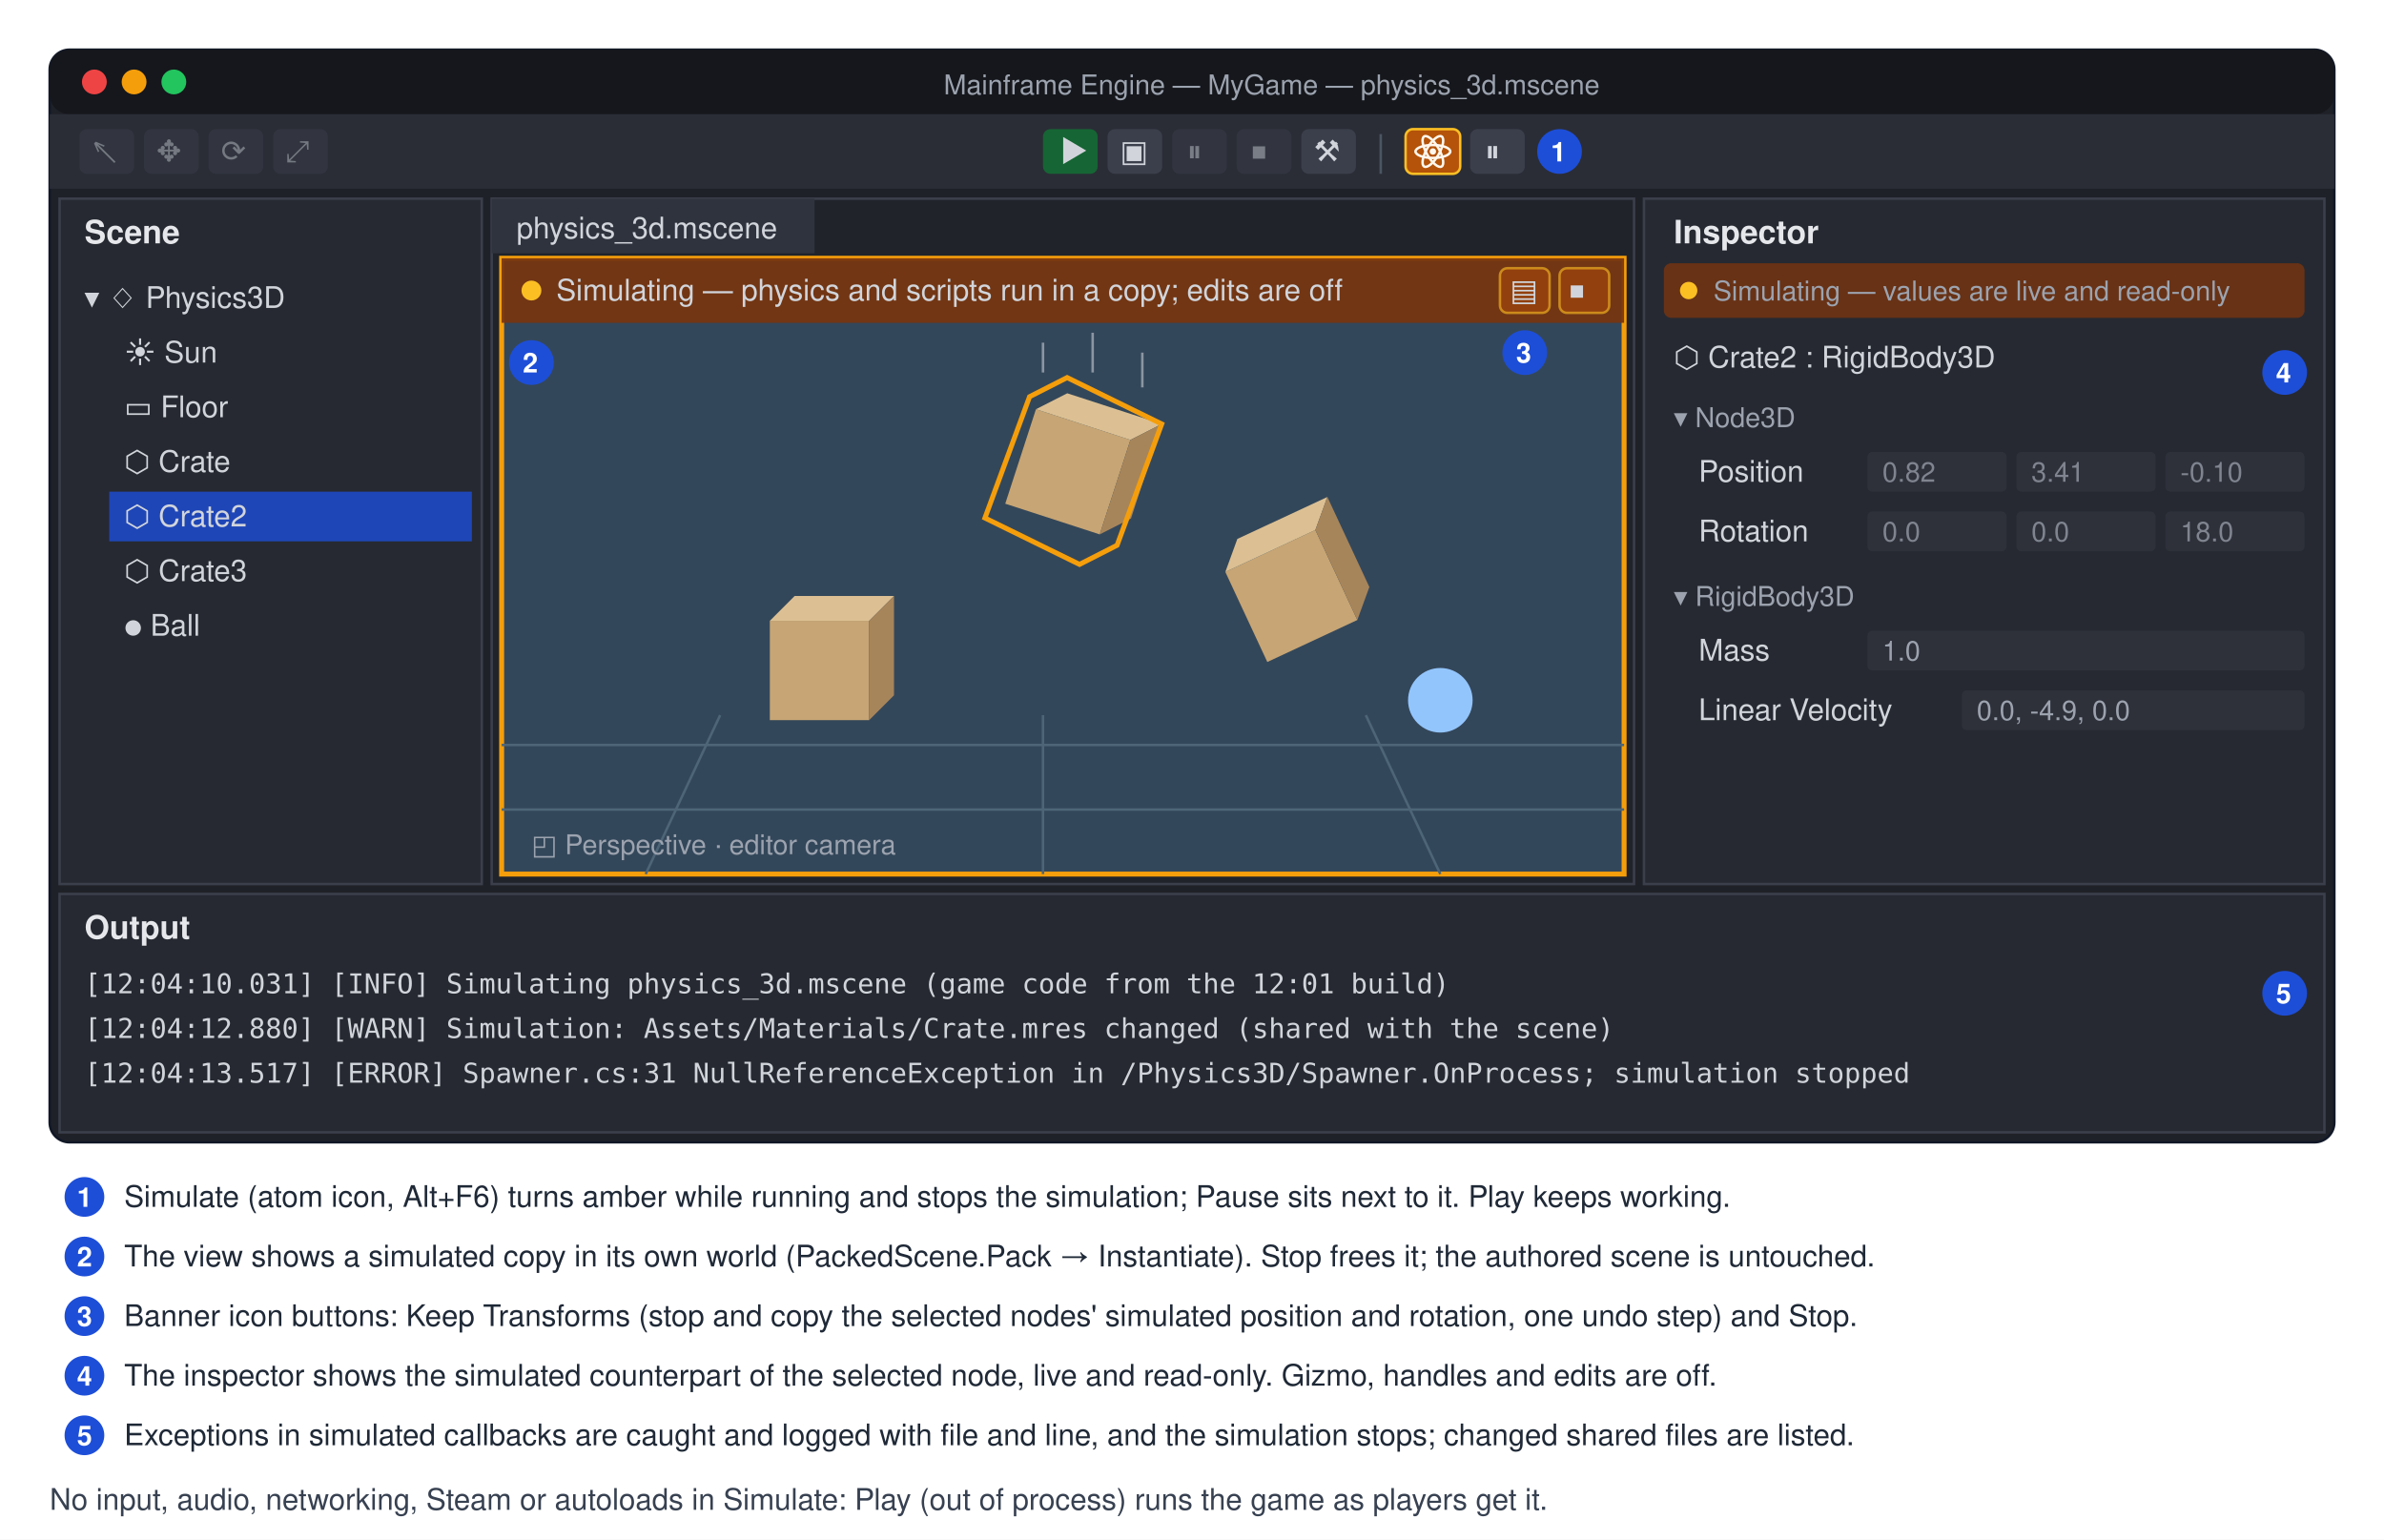
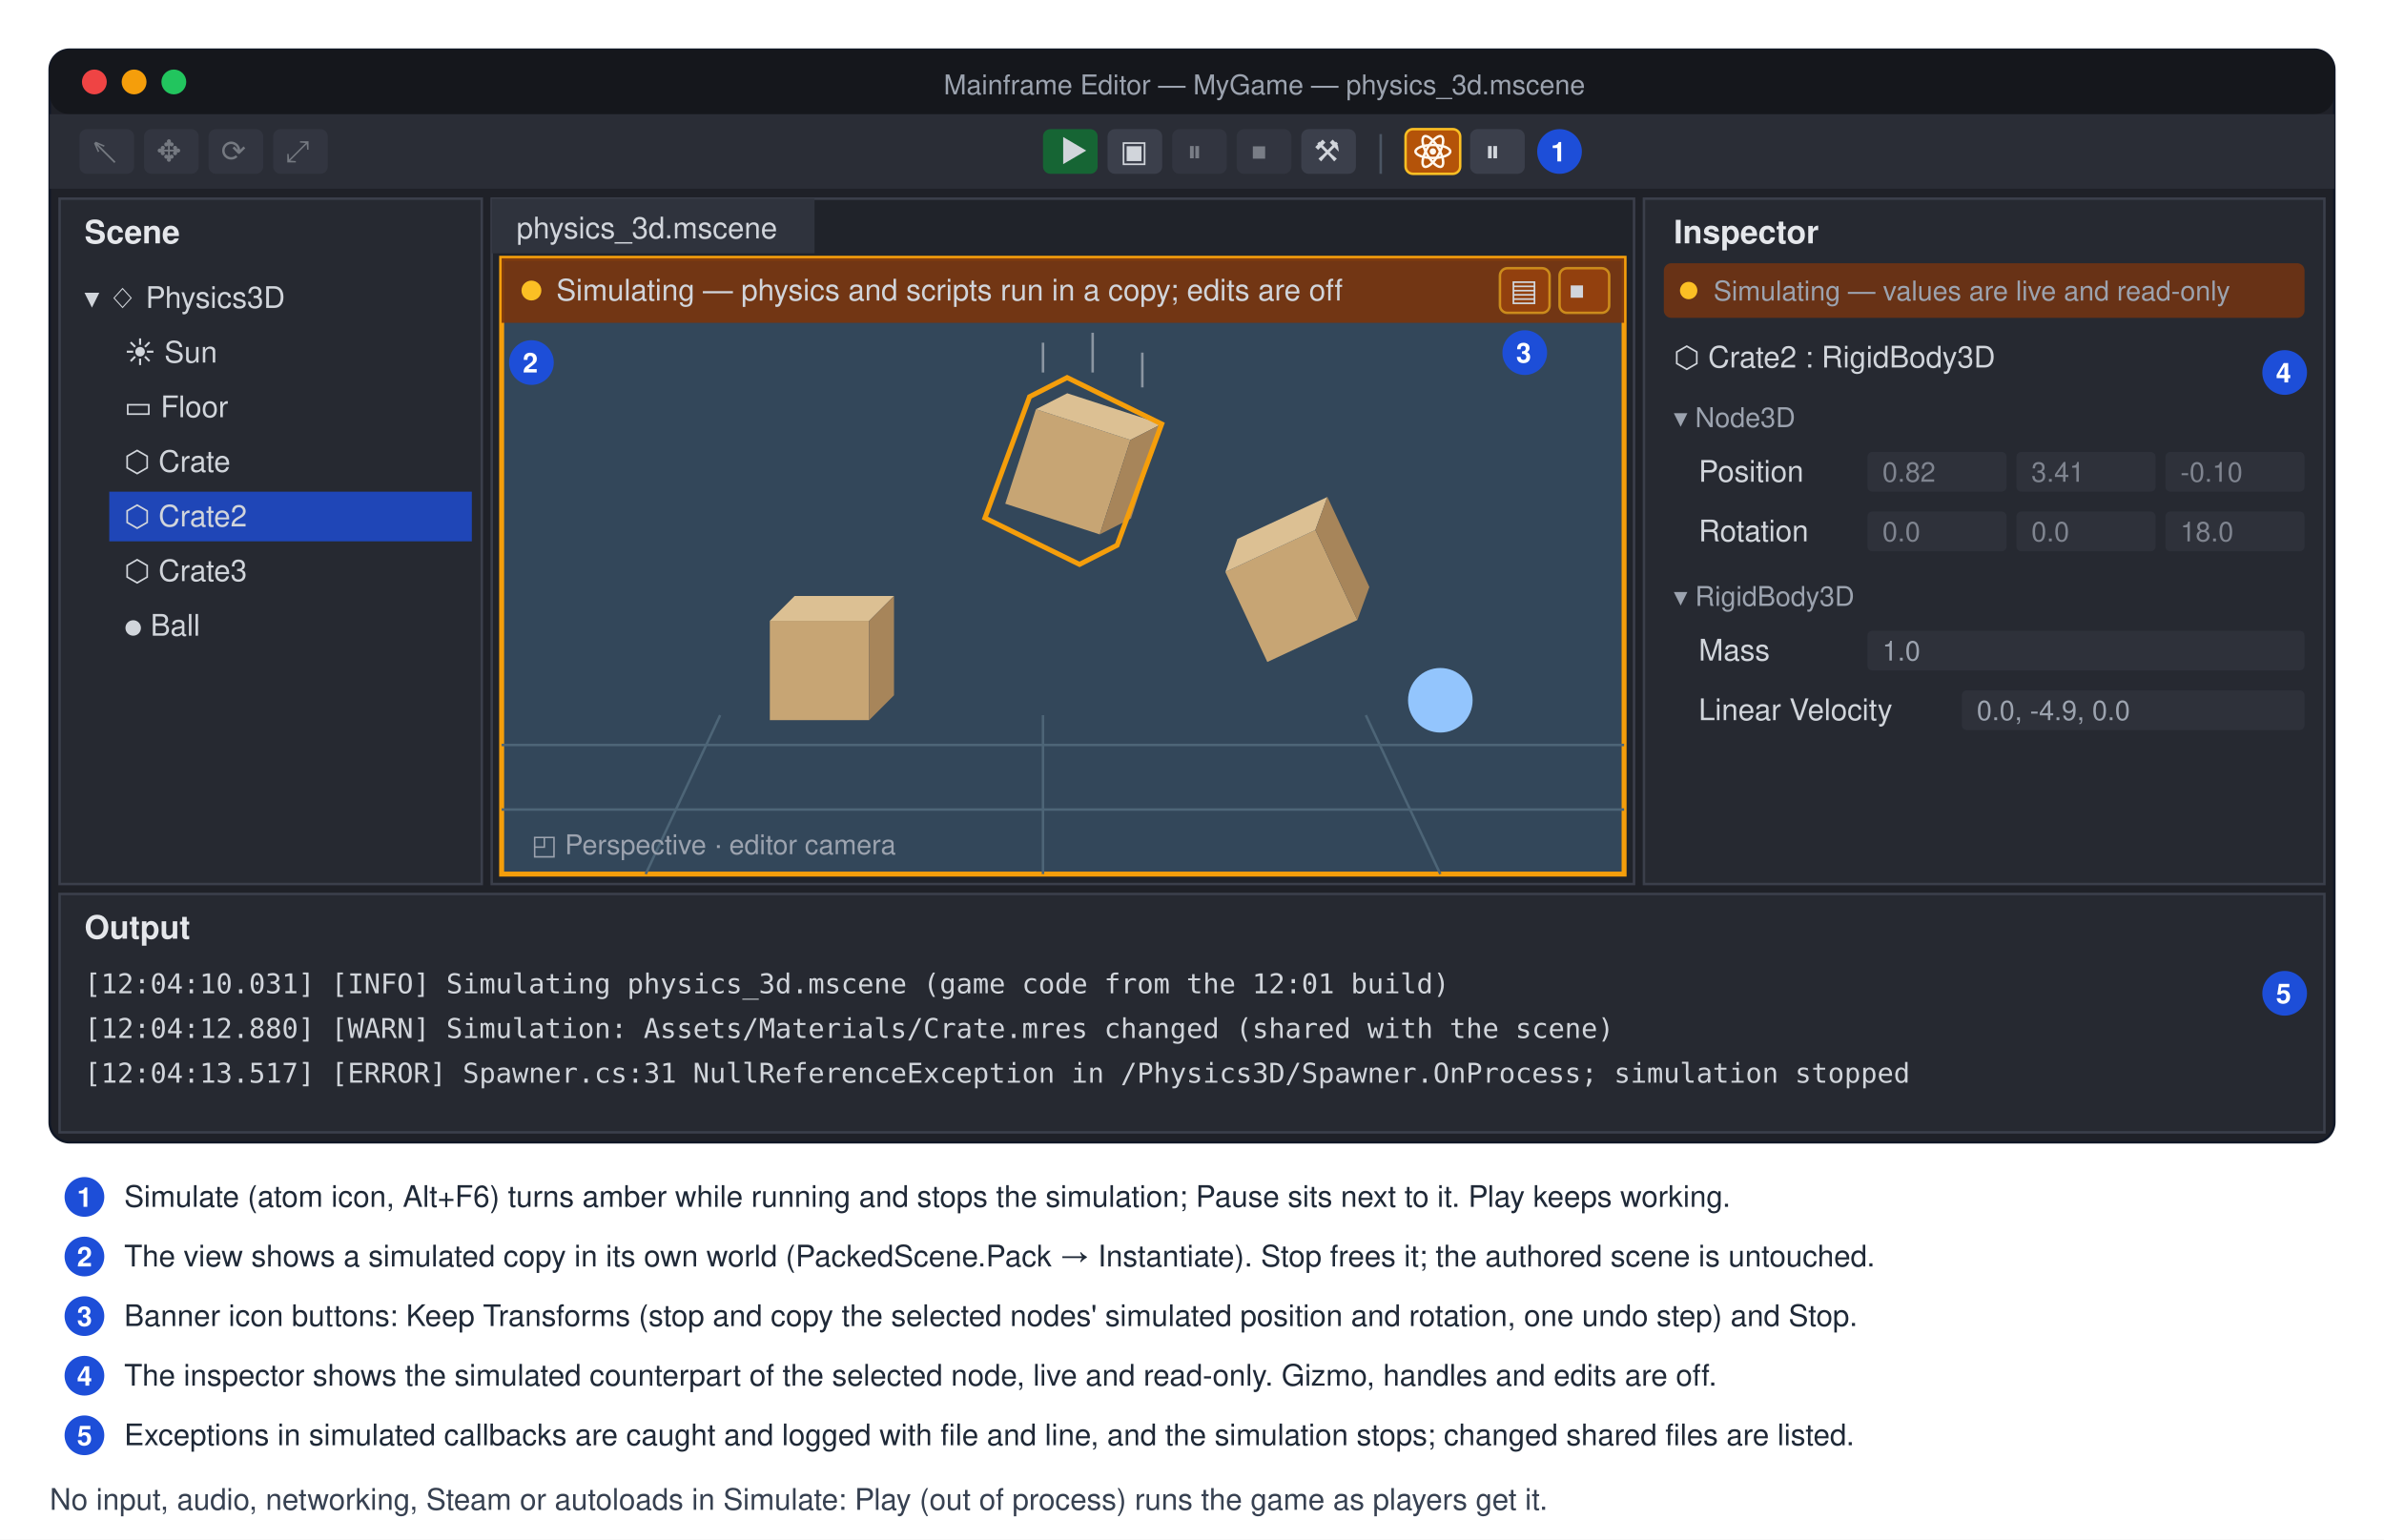
<svg xmlns="http://www.w3.org/2000/svg" viewBox="0 0 960 620" font-family="-apple-system, 'Segoe UI', Helvetica, Arial, sans-serif" font-size="13">
  <rect width="960" height="620" fill="#ffffff" />
  <style>
    .hdr{font-weight:600;font-size:13px;fill:#e5e7eb}
    .t{fill:#d1d5db;font-size:12px}
    .s{fill:#9ca3af;font-size:11px}
    .m{font-family:ui-monospace, Menlo, Consolas, monospace;font-size:11px;fill:#d1d5db}
    .cap{fill:#374151;font-size:12px}
    .leg{fill:#1f2937;font-size:12px}
    .badge{fill:#1d4ed8}
    .bt{fill:#ffffff;font-size:11px;font-weight:700}
    .cf{fill:#c7a574}
    .ct{fill:#dcc093}
    .cs{fill:#a7855a}
  </style>
  <defs>
    <g id="crate">
      <rect x="-20" y="-20" width="40" height="40" class="cf" />
      <polygon points="-20,-20 -10,-30 30,-30 20,-20" class="ct" />
      <polygon points="20,-20 30,-30 30,10 20,20" class="cs" />
    </g>
  </defs>
  <rect x="20" y="20" width="920" height="440" rx="8" fill="#1f2128" stroke="#111827" />
  <rect x="20" y="20" width="920" height="26" rx="8" fill="#15171c" />
  <circle cx="38" cy="33" r="5" fill="#ef4444" />
  <circle cx="54" cy="33" r="5" fill="#f59e0b" />
  <circle cx="70" cy="33" r="5" fill="#22c55e" />
-   <text x="380" y="38" class="s">Mainframe Engine — MyGame — physics_3d.mscene</text>
+   <text x="380" y="38" class="s">Mainframe Editor — MyGame — physics_3d.mscene</text>
  <rect x="20" y="46" width="920" height="30" fill="#2a2d36" />
  <g opacity="0.45">
    <rect x="32" y="52" width="22" height="18" rx="3" fill="#3b3f4b" />
    <text x="38" y="65" class="t">↖</text>
    <rect x="58" y="52" width="22" height="18" rx="3" fill="#3b3f4b" />
    <text x="63" y="65" class="t">✥</text>
    <rect x="84" y="52" width="22" height="18" rx="3" fill="#3b3f4b" />
    <text x="89" y="65" class="t">⟳</text>
    <rect x="110" y="52" width="22" height="18" rx="3" fill="#3b3f4b" />
    <text x="115" y="65" class="t">⤢</text>
  </g>
  <g>
    <rect x="420" y="52" width="22" height="18" rx="3" fill="#166534" />
    <text x="427" y="65" class="t">▶</text>
    <rect x="446" y="52" width="22" height="18" rx="3" fill="#3b3f4b" />
    <text x="451" y="65" class="t">▣</text>
    <rect x="472" y="52" width="22" height="18" rx="3" fill="#3b3f4b" opacity="0.45" />
    <text x="478" y="65" class="t" opacity="0.45">⏸</text>
    <rect x="498" y="52" width="22" height="18" rx="3" fill="#3b3f4b" opacity="0.45" />
    <text x="504" y="65" class="t" opacity="0.45">⏹</text>
    <rect x="524" y="52" width="22" height="18" rx="3" fill="#3b3f4b" />
    <text x="529" y="65" class="t">⚒</text>
    <line x1="556" y1="54" x2="556" y2="70" stroke="#4b5563" />
    <rect x="566" y="52" width="22" height="18" rx="3" fill="#b45309" stroke="#fbbf24" />
    <ellipse cx="577" cy="61" rx="7" ry="2.6" fill="none" stroke="#fff7ed" stroke-width="1" />
    <ellipse cx="577" cy="61" rx="7" ry="2.6" fill="none" stroke="#fff7ed" stroke-width="1" transform="rotate(60 577 61)" />
    <ellipse cx="577" cy="61" rx="7" ry="2.6" fill="none" stroke="#fff7ed" stroke-width="1" transform="rotate(-60 577 61)" />
    <circle cx="577" cy="61" r="1.3" fill="#fff7ed" />
    <rect x="592" y="52" width="22" height="18" rx="3" fill="#3b3f4b" />
    <text x="598" y="65" class="t">⏸</text>
  </g>
  <rect x="24" y="80" width="170" height="276" fill="#262931" stroke="#3b3f4b" />
  <text x="34" y="98" class="hdr">Scene</text>
  <g class="t">
    <text x="34" y="124">▾ ◇ Physics3D</text>
    <text x="50" y="146">☀ Sun</text>
    <text x="50" y="168">▭ Floor</text>
    <text x="50" y="190">⬡ Crate</text>
    <rect x="44" y="198" width="146" height="20" fill="#1d4ed8" opacity="0.8" />
    <text x="50" y="212">⬡ Crate2</text>
    <text x="50" y="234">⬡ Crate3</text>
    <text x="50" y="256">● Ball</text>
  </g>
  <rect x="198" y="80" width="460" height="276" fill="#20232a" stroke="#3b3f4b" />
  <rect x="198" y="80" width="130" height="22" fill="#2f333d" />
  <text x="208" y="96" class="t">physics_3d.mscene</text>
  <rect x="202" y="104" width="452" height="248" fill="#33475a" stroke="#f59e0b" stroke-width="2" />
  <rect x="202" y="104" width="452" height="26" fill="#78350f" fill-opacity="0.92" />
  <circle cx="214" cy="117" r="4" fill="#fbbf24" />
  <text x="224" y="121" class="t">Simulating — physics and scripts run in a copy; edits are off</text>
  <rect x="604" y="108" width="20" height="18" rx="3" fill="#92400e" stroke="#fbbf24" stroke-opacity="0.6" />
  <text x="608" y="121" class="t">▤</text>
  <rect x="628" y="108" width="20" height="18" rx="3" fill="#92400e" stroke="#fbbf24" stroke-opacity="0.6" />
  <text x="632" y="121" class="t">⏹</text>
  <g stroke="#4d6577">
    <line x1="202" y1="300" x2="654" y2="300" />
    <line x1="202" y1="326" x2="654" y2="326" />
    <line x1="290" y1="288" x2="260" y2="352" />
    <line x1="420" y1="288" x2="420" y2="352" />
    <line x1="550" y1="288" x2="580" y2="352" />
  </g>
  <use href="#crate" x="330" y="270" />
  <g transform="rotate(18 430 190)">
    <use href="#crate" x="430" y="190" />
  </g>
  <polygon points="406,166 418,154 460,160 458,212 446,224 404,218" fill="none" stroke="#f59e0b" stroke-width="2" transform="rotate(18 430 190)" />
  <g stroke="#e5e7eb" stroke-opacity="0.5">
    <line x1="420" y1="150" x2="420" y2="138" />
    <line x1="440" y1="150" x2="440" y2="134" />
    <line x1="460" y1="156" x2="460" y2="142" />
  </g>
  <g transform="rotate(-25 520 240)">
    <use href="#crate" x="520" y="240" />
  </g>
  <circle cx="580" cy="282" r="13" fill="#93c5fd" />
  <text x="214" y="344" class="s">◰ Perspective · editor camera</text>
  <rect x="662" y="80" width="274" height="276" fill="#262931" stroke="#3b3f4b" />
  <text x="674" y="98" class="hdr">Inspector</text>
  <rect x="670" y="106" width="258" height="22" rx="3" fill="#78350f" fill-opacity="0.8" />
  <circle cx="680" cy="117" r="3.5" fill="#fbbf24" />
  <text x="690" y="121" class="s" fill="#fde68a">Simulating — values are live and read-only</text>
  <text x="674" y="148" class="t">⬡ Crate2 : RigidBody3D</text>
  <text x="674" y="172" class="s">▾ Node3D</text>
  <text x="684" y="194" class="t">Position</text>
  <g opacity="0.75">
    <rect x="752" y="182" width="56" height="16" rx="2" fill="#30343e" />
    <rect x="812" y="182" width="56" height="16" rx="2" fill="#30343e" />
    <rect x="872" y="182" width="56" height="16" rx="2" fill="#30343e" />
    <text x="758" y="194" class="s">0.82</text>
    <text x="818" y="194" class="s">3.41</text>
    <text x="878" y="194" class="s">-0.10</text>
  </g>
  <text x="684" y="218" class="t">Rotation</text>
  <g opacity="0.75">
    <rect x="752" y="206" width="56" height="16" rx="2" fill="#30343e" />
    <rect x="812" y="206" width="56" height="16" rx="2" fill="#30343e" />
    <rect x="872" y="206" width="56" height="16" rx="2" fill="#30343e" />
    <text x="758" y="218" class="s">0.0</text>
    <text x="818" y="218" class="s">0.0</text>
    <text x="878" y="218" class="s">18.0</text>
  </g>
  <text x="674" y="244" class="s">▾ RigidBody3D</text>
  <text x="684" y="266" class="t">Mass</text>
  <rect x="752" y="254" width="176" height="16" rx="2" fill="#30343e" opacity="0.75" />
  <text x="758" y="266" class="s">1.0</text>
  <text x="684" y="290" class="t">Linear Velocity</text>
  <rect x="790" y="278" width="138" height="16" rx="2" fill="#30343e" opacity="0.75" />
  <text x="796" y="290" class="s">0.0, -4.9, 0.0</text>
  <rect x="24" y="360" width="912" height="96" fill="#262931" stroke="#3b3f4b" />
  <text x="34" y="378" class="hdr">Output</text>
  <text x="34" y="400" class="m">[12:04:10.031] [INFO] Simulating physics_3d.mscene (game code from the 12:01 build)</text>
  <text x="34" y="418" class="m">[12:04:12.880] [WARN] Simulation: Assets/Materials/Crate.mres changed (shared with the scene)</text>
  <text x="34" y="436" class="m" fill="#fca5a5">[12:04:13.517] [ERROR] Spawner.cs:31 NullReferenceException in /Physics3D/Spawner.OnProcess; simulation stopped</text>
  <circle cx="628" cy="61" r="9" class="badge" />
  <text x="624.5" y="65" class="bt">1</text>
  <circle cx="214" cy="146" r="9" class="badge" />
  <text x="210.5" y="150" class="bt">2</text>
  <circle cx="614" cy="142" r="9" class="badge" />
  <text x="610.5" y="146" class="bt">3</text>
  <circle cx="920" cy="150" r="9" class="badge" />
  <text x="916.5" y="154" class="bt">4</text>
  <circle cx="920" cy="400" r="9" class="badge" />
  <text x="916.5" y="404" class="bt">5</text>
  <g>
    <circle cx="34" cy="482" r="8" class="badge" />
    <text x="31" y="486" class="bt">1</text>
    <text x="50" y="486" class="leg">Simulate (atom icon, Alt+F6) turns amber while running and stops the simulation; Pause sits next to it. Play keeps working.</text>
    <circle cx="34" cy="506" r="8" class="badge" />
    <text x="31" y="510" class="bt">2</text>
    <text x="50" y="510" class="leg">The view shows a simulated copy in its own world (PackedScene.Pack → Instantiate). Stop frees it; the authored scene is untouched.</text>
    <circle cx="34" cy="530" r="8" class="badge" />
    <text x="31" y="534" class="bt">3</text>
    <text x="50" y="534" class="leg">Banner icon buttons: Keep Transforms (stop and copy the selected nodes' simulated position and rotation, one undo step) and Stop.</text>
    <circle cx="34" cy="554" r="8" class="badge" />
    <text x="31" y="558" class="bt">4</text>
    <text x="50" y="558" class="leg">The inspector shows the simulated counterpart of the selected node, live and read-only. Gizmo, handles and edits are off.</text>
    <circle cx="34" cy="578" r="8" class="badge" />
    <text x="31" y="582" class="bt">5</text>
    <text x="50" y="582" class="leg">Exceptions in simulated callbacks are caught and logged with file and line, and the simulation stops; changed shared files are listed.</text>
  </g>
  <text x="20" y="608" class="cap">No input, audio, networking, Steam or autoloads in Simulate: Play (out of process) runs the game as players get it.</text>
</svg>
